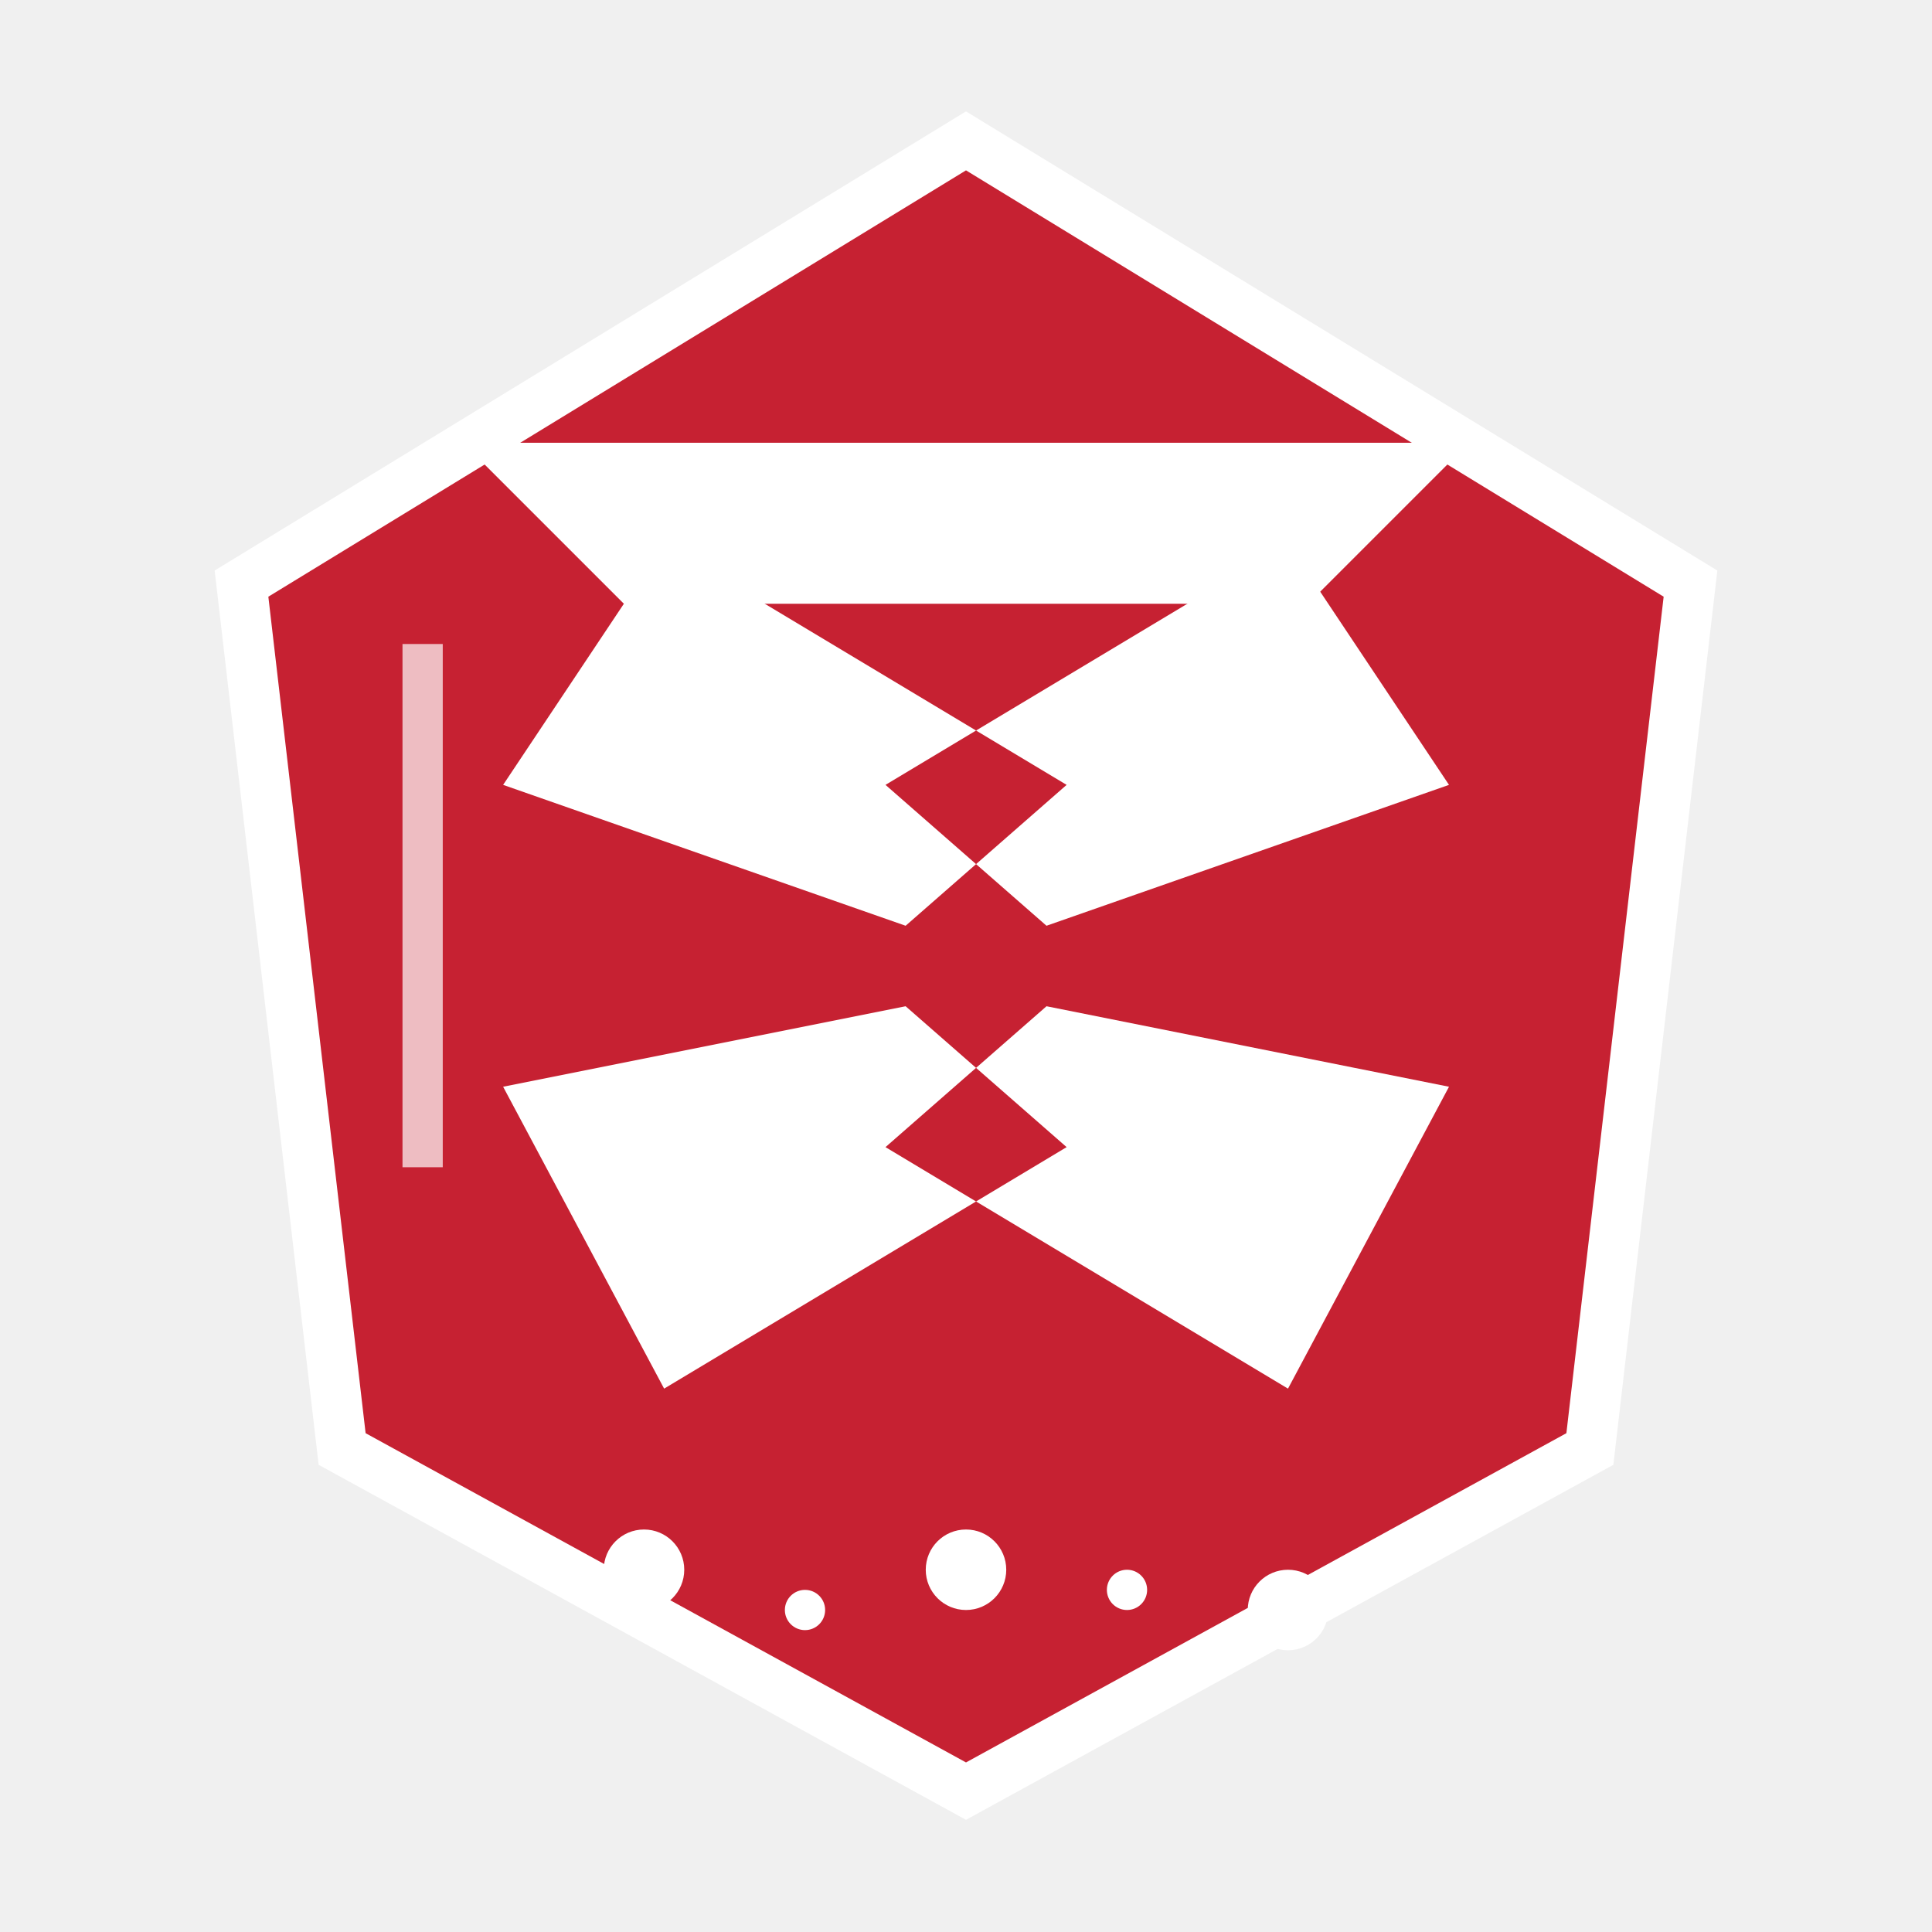
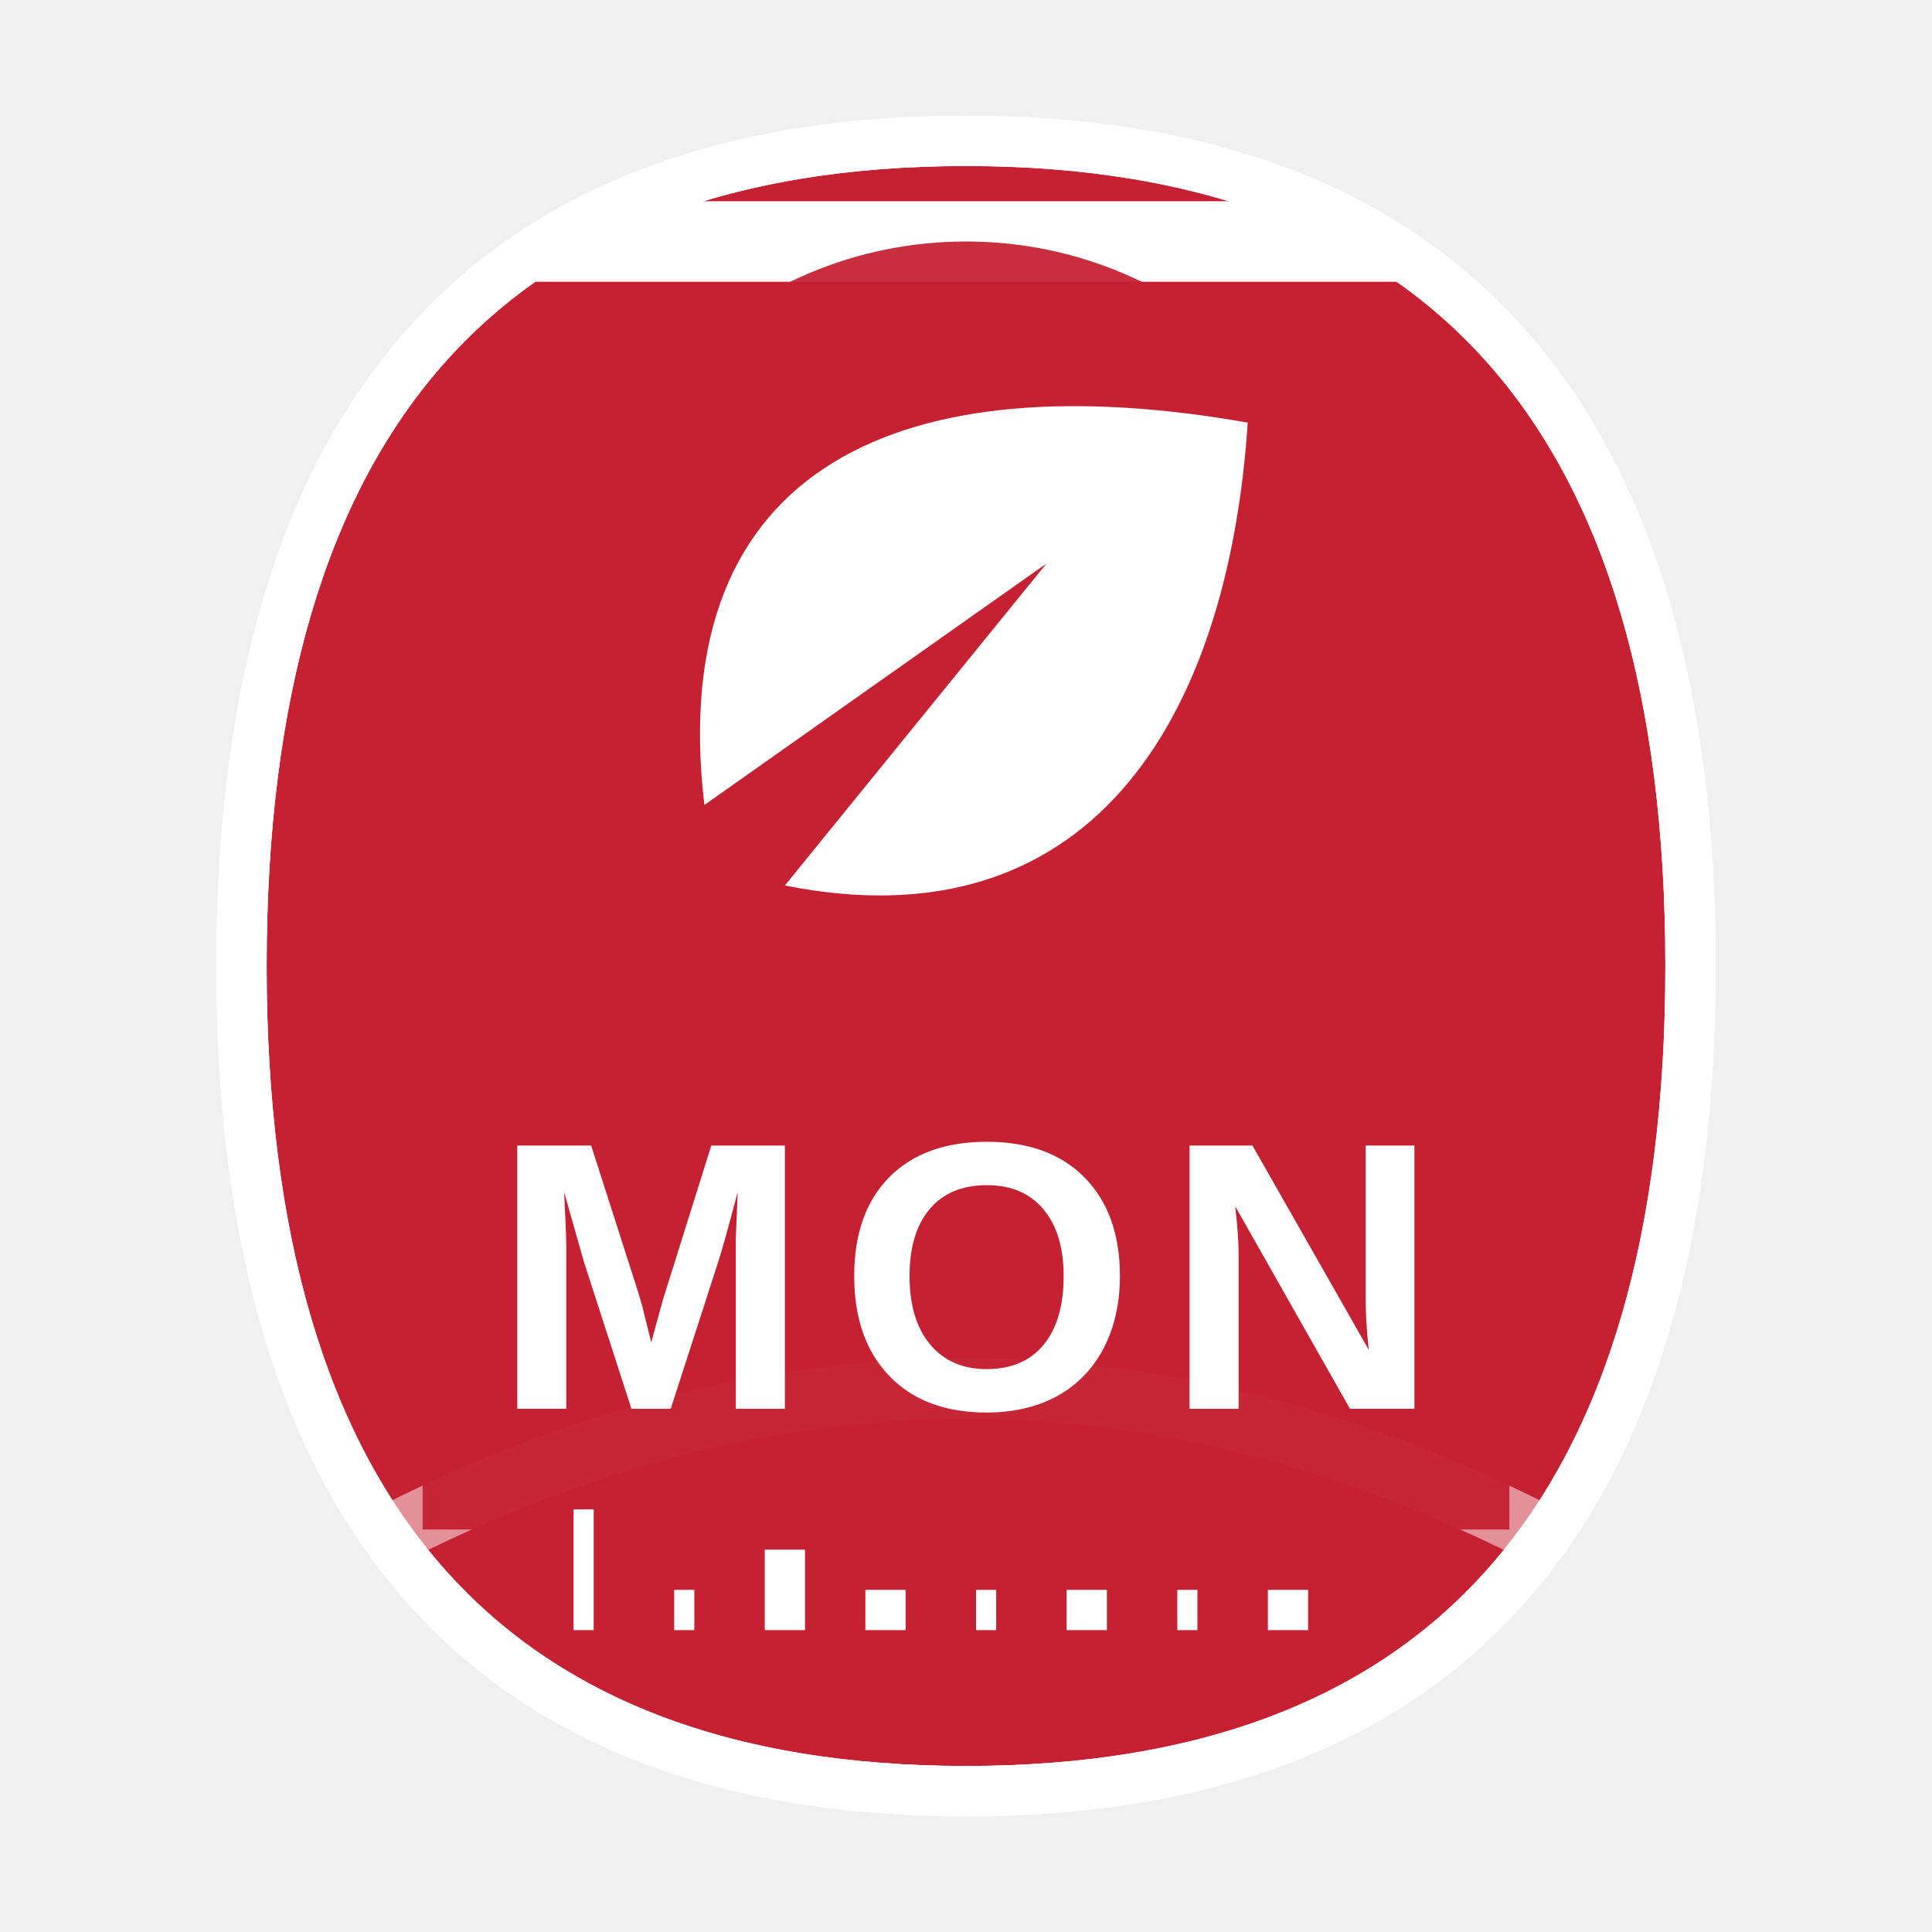
<svg xmlns="http://www.w3.org/2000/svg" viewBox="0 0 96 96" width="96" height="96" role="img">
-   <path d="M48 7 84 29 79 72 48 89 17 72 12 29Z" fill="#c62132" stroke="#ffffff" stroke-width="2.5" />
-   <path d="M23 22h50l-8 8H31Z" fill="#ffffff" />
-   <g fill="#ffffff" transform="rotate(270 48 48)">
-     <path d="m27 33 15-8 4 20-7 8Zm42 0-12-8-7 20 7 8ZM27 64l15 8 4-20-7-8Zm42 0-12 8-7-20 7-8Z" />
+   <defs>
+     <clipPath id="crest">
+       <path d="M48 7C72 7 84 21 84 48S72 89 48 89 12 75 12 48 24 7 48 7Z" />
+     </clipPath>
+   </defs>
+   <path d="M48 7C72 7 84 21 84 48S72 89 48 89 12 75 12 48 24 7 48 7Z" fill="#c62132" stroke="#ffffff" stroke-width="2.5" />
+   <g clip-path="url(#crest)">
+     <path d="M18 77Q48 61 78 77" fill="none" stroke="#ffffff" stroke-width="3" opacity=".5" />
+     <path d="M22 12H74" stroke="#ffffff" stroke-width="4" />
+     <circle cx="48" cy="32" r="20" fill="#c62132" opacity=".94" />
+     <g style="color:#ffffff" fill="#ffffff" stroke-linejoin="round">
+       <path d="M35 40c-2-17 10-22 27-19-1 15-8 26-23 23l13-16-17 12Z" />
+     </g>
+     <path d="M21 51H75V76H21Z" fill="#c62132" opacity=".96" />
+     <text x="48" y="70" fill="#ffffff" text-anchor="middle" font-family="Arial,Helvetica,sans-serif" font-size="19" font-weight="900" letter-spacing="1.4">MON</text>
+     <g>
+       <path d="M29 81v-6" stroke="#ffffff" stroke-width="1" />
+       <path d="M34 81v-2" stroke="#ffffff" stroke-width="1" />
+       <path d="M39 81v-4" stroke="#ffffff" stroke-width="2" />
+       <path d="M44 81v-2" stroke="#ffffff" stroke-width="2" />
+       <path d="M49 81v-2" stroke="#ffffff" stroke-width="1" />
+       <path d="M54 81v-2" stroke="#ffffff" stroke-width="2" />
+       <path d="M59 81v-2" stroke="#ffffff" stroke-width="1" />
+       <path d="M64 81v-2" stroke="#ffffff" stroke-width="2" />
+     </g>
  </g>
-   <g fill="#ffffff">
-     <circle cx="32" cy="78" r="2" />
-     <circle cx="40" cy="80" r="1" />
-     <circle cx="48" cy="78" r="2" />
-     <circle cx="56" cy="79" r="1" />
-     <circle cx="64" cy="80" r="2" />
-   </g>
-   <path d="M21 32v26" stroke="#ffffff" stroke-width="2" opacity=".7" />
+   <path d="M48 7C72 7 84 21 84 48S72 89 48 89 12 75 12 48 24 7 48 7Z" fill="none" stroke="#ffffff" stroke-width="2.5" />
</svg>
